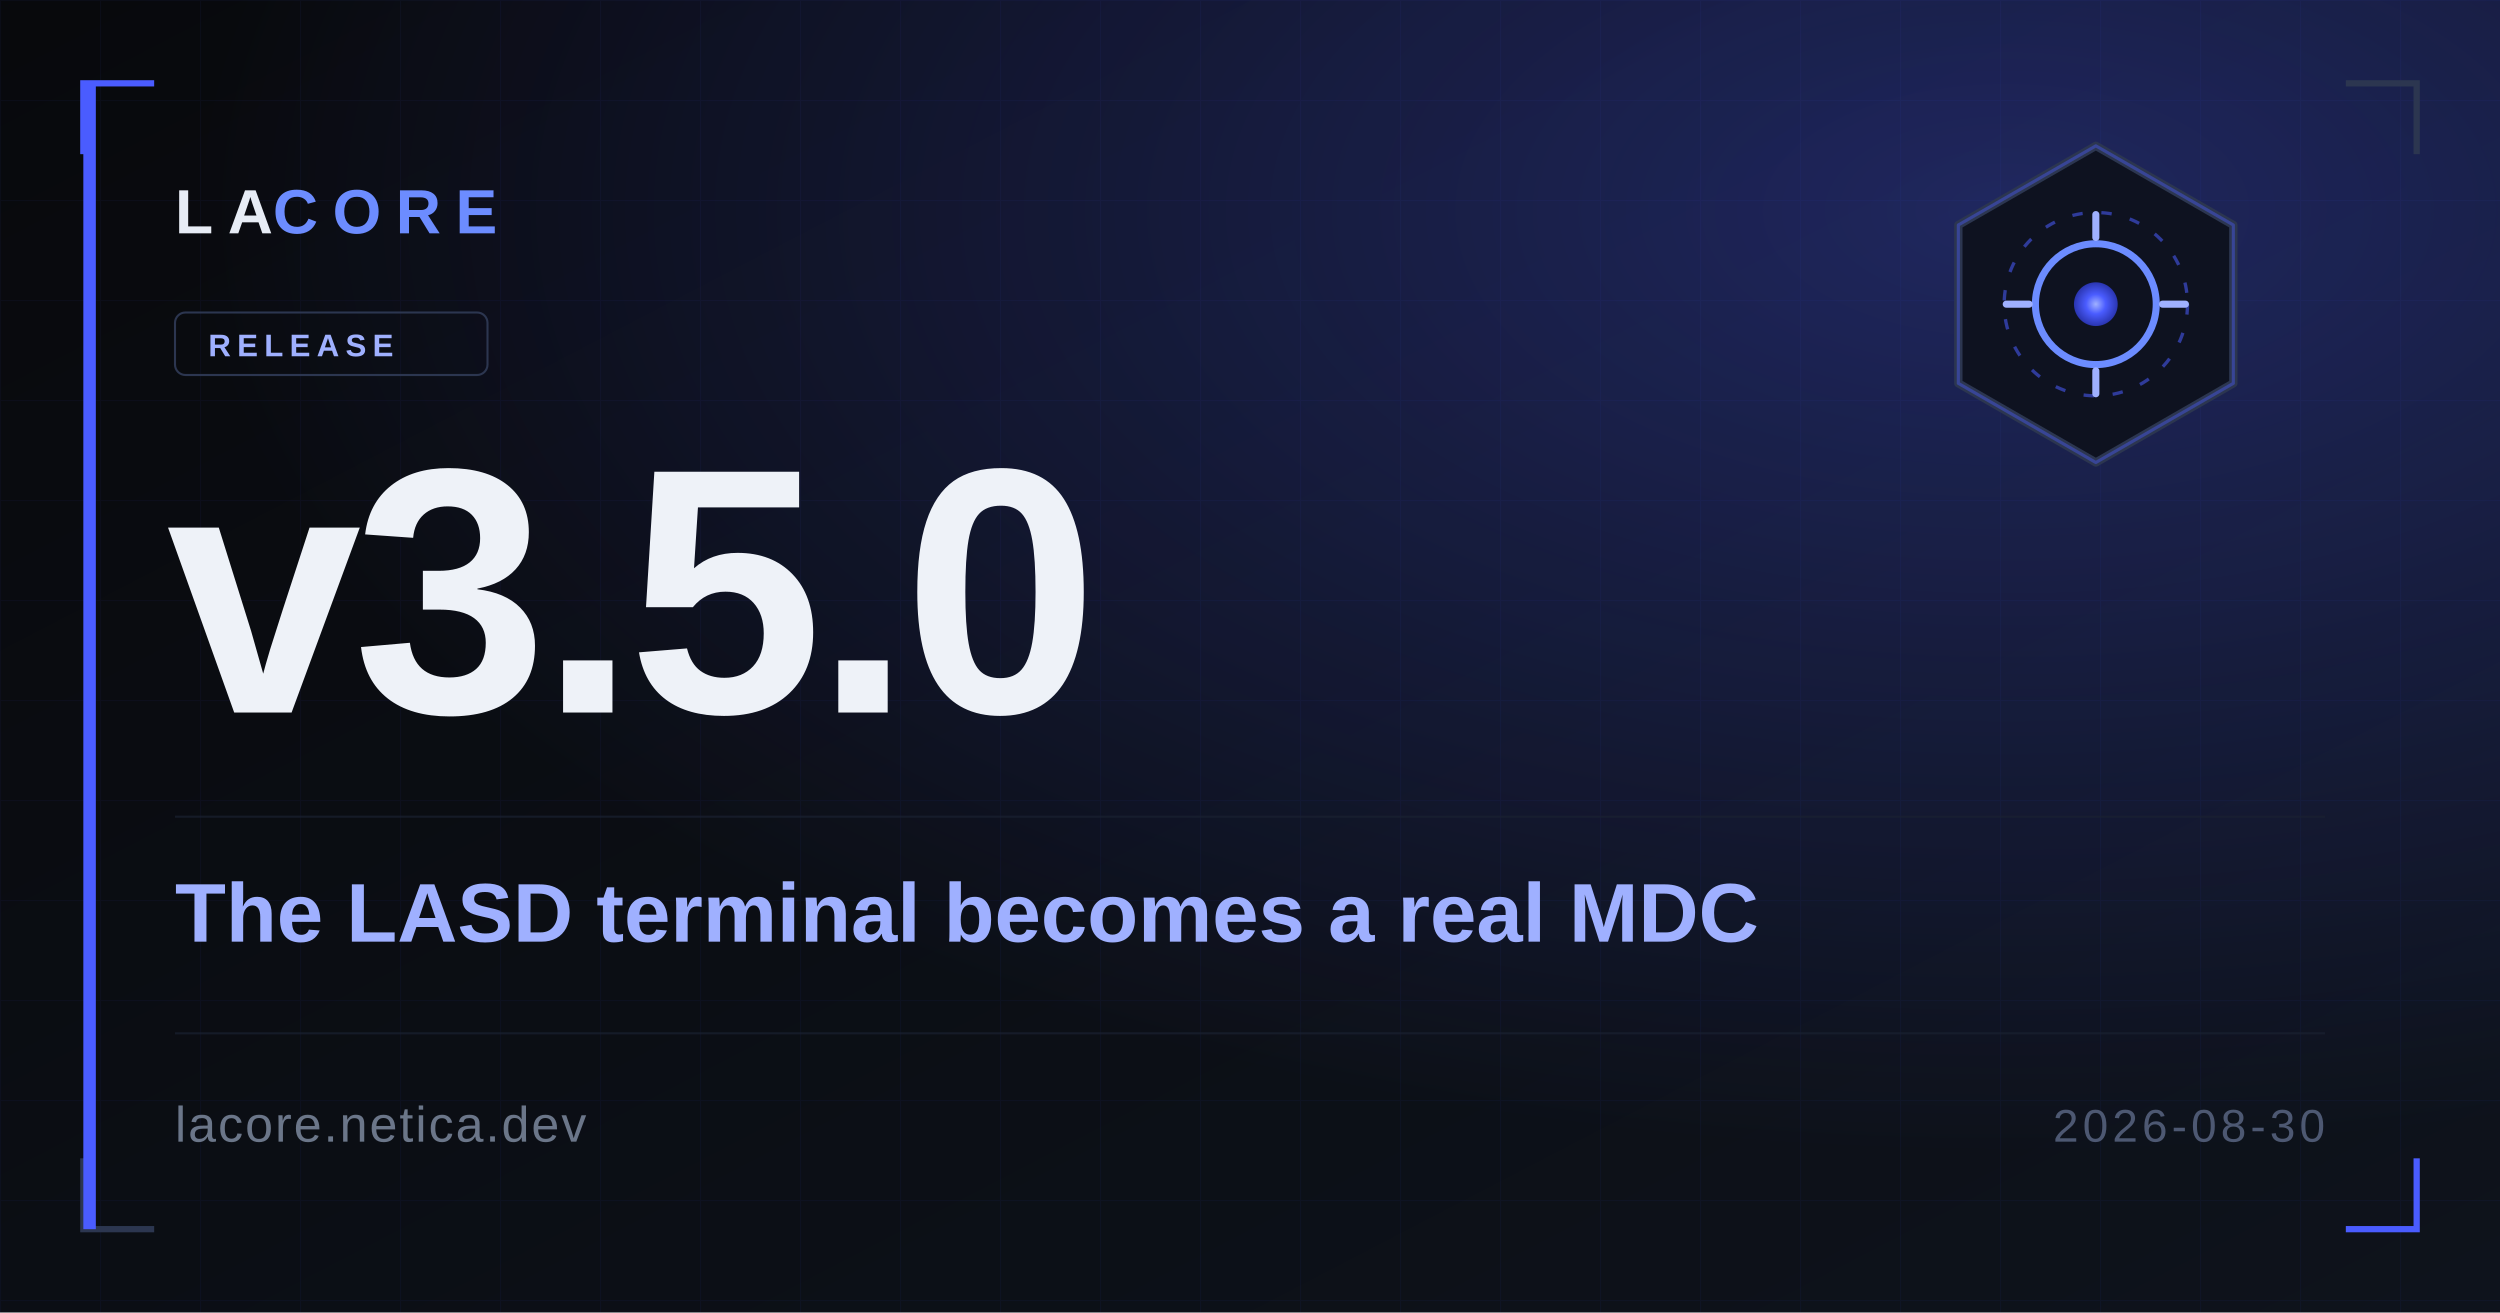
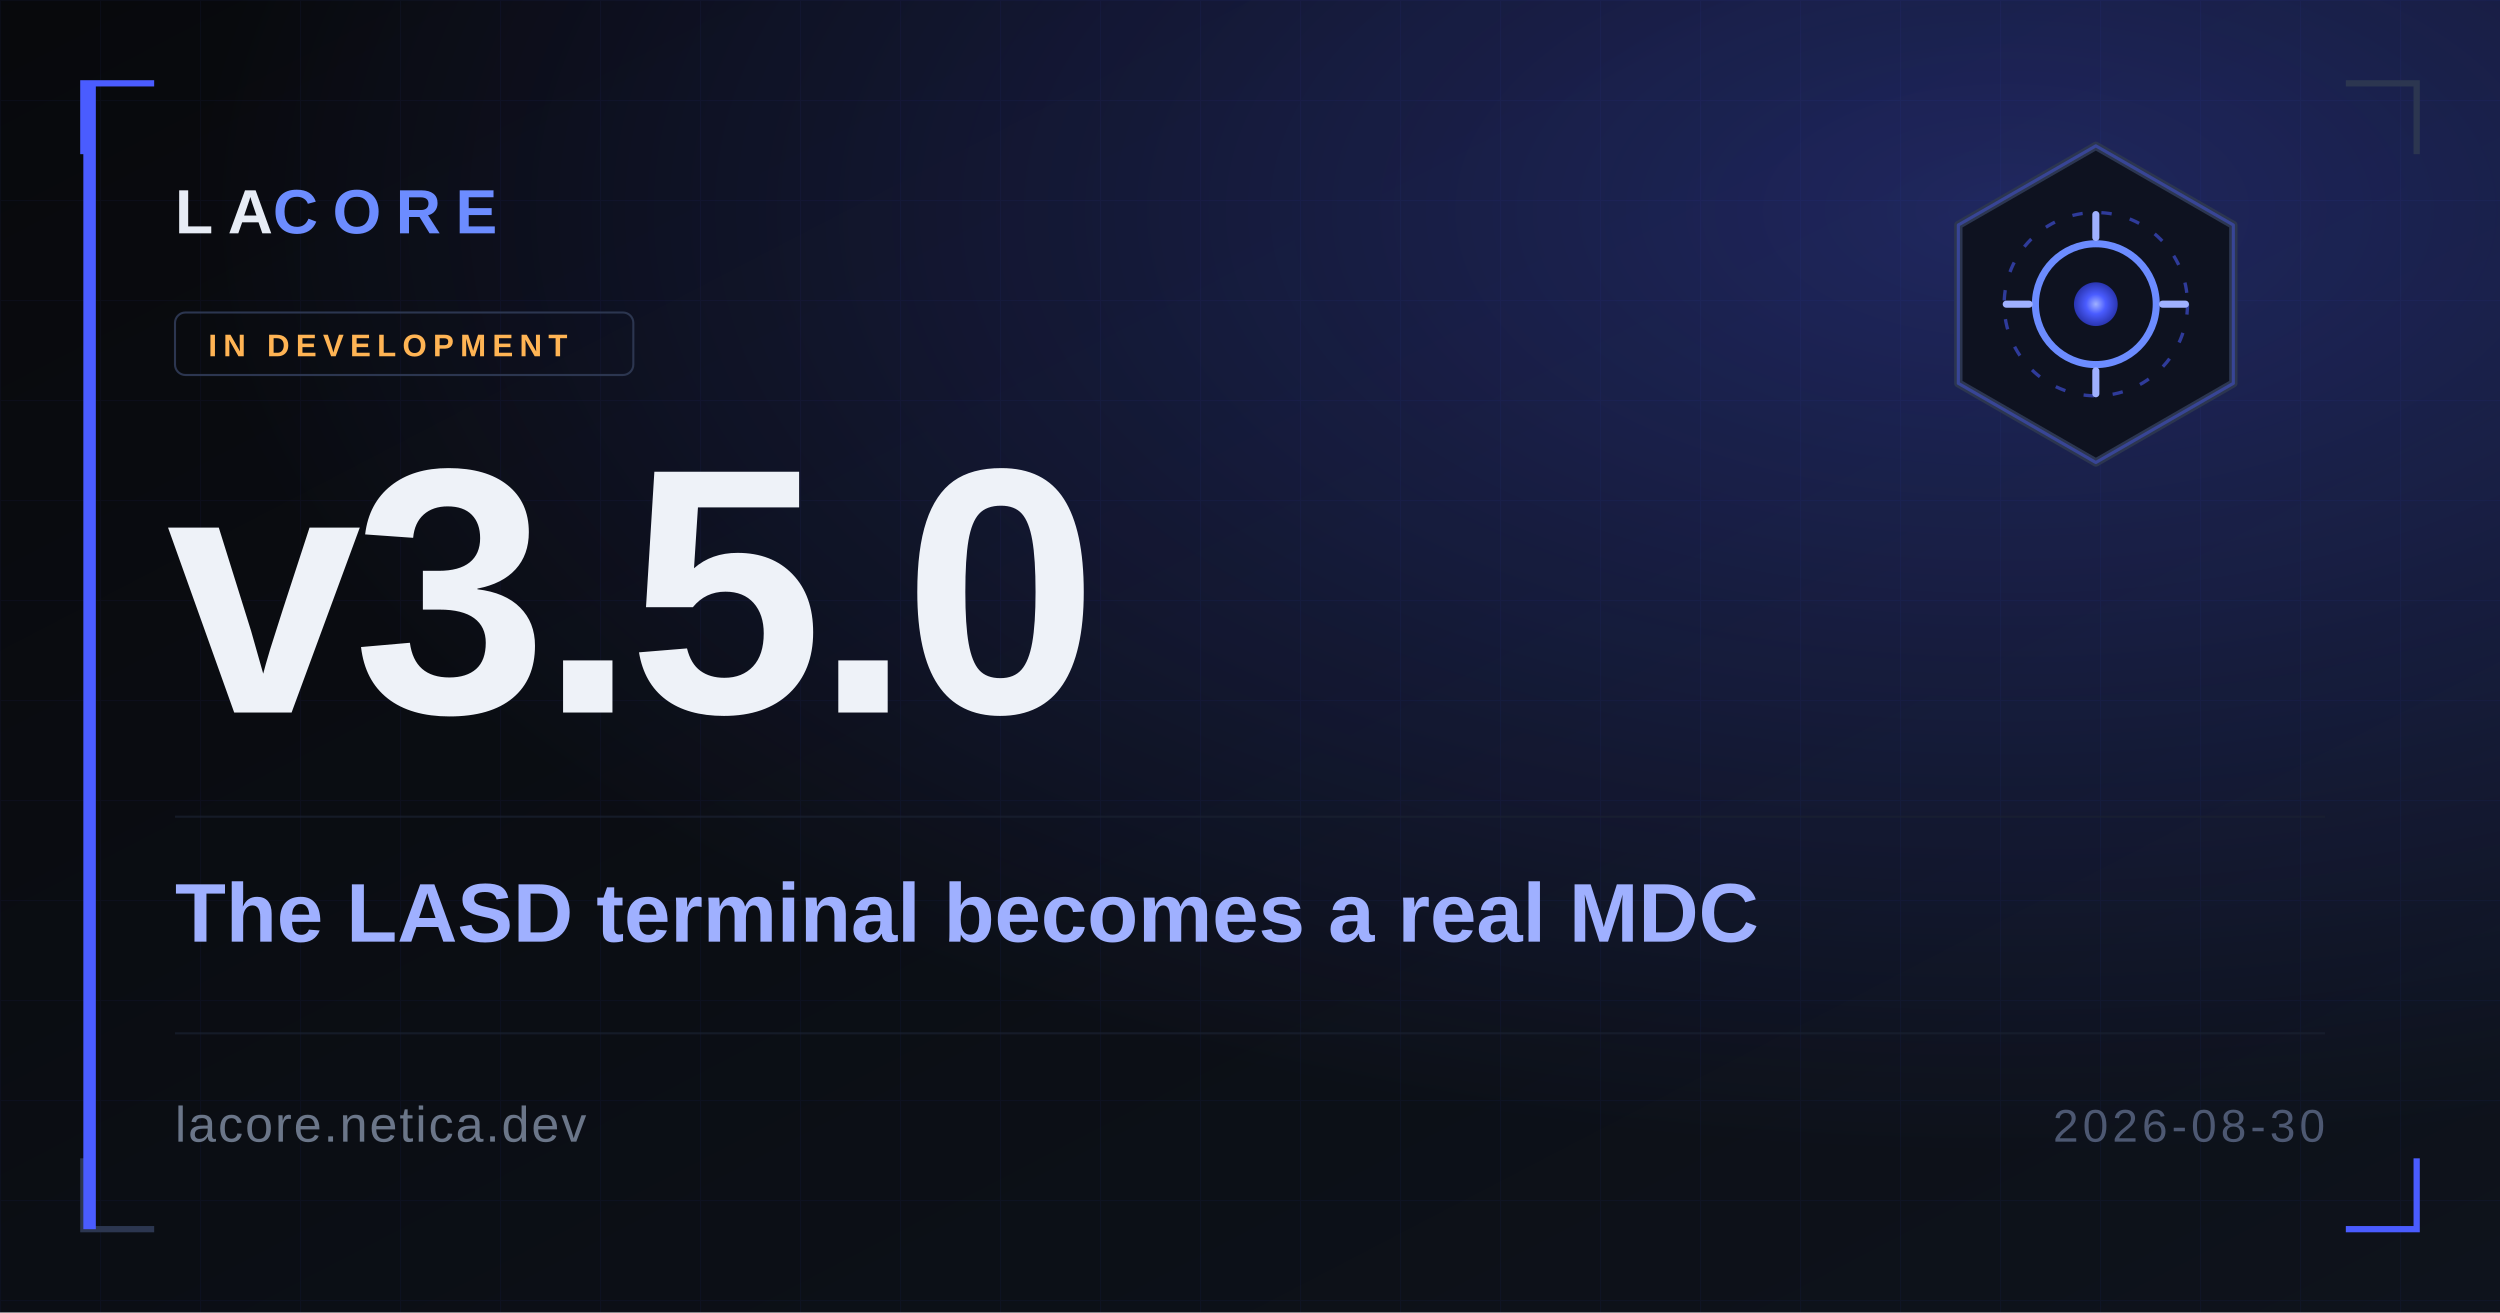
<svg xmlns="http://www.w3.org/2000/svg" viewBox="0 0 1200 630" font-family="'Chakra Petch', 'Segoe UI', system-ui, -apple-system, Arial, sans-serif">
  <defs>
    <linearGradient id="bg" x1="0" y1="0" x2="1" y2="1">
      <stop offset="0" stop-color="#08090c" />
      <stop offset="1" stop-color="#0e131c" />
    </linearGradient>
    <radialGradient id="glow" cx="0.8" cy="0.16" r="0.72">
      <stop offset="0" stop-color="#4a5cff" stop-opacity="0.32" />
      <stop offset="1" stop-color="#4a5cff" stop-opacity="0" />
    </radialGradient>
    <radialGradient id="core" cx="0.5" cy="0.5" r="0.5">
      <stop offset="0" stop-color="#9fb0ff" />
      <stop offset="0.45" stop-color="#4a5cff" />
      <stop offset="1" stop-color="#2a35b0" />
    </radialGradient>
    <pattern id="grid" width="48" height="48" patternUnits="userSpaceOnUse">
      <path d="M48 0H0V48" fill="none" stroke="#4a5cff" stroke-opacity="0.05" stroke-width="1" />
    </pattern>
  </defs>
  <rect width="1200" height="630" fill="url(#bg)" />
  <rect width="1200" height="630" fill="url(#grid)" />
  <rect width="1200" height="630" fill="url(#glow)" />
  <g stroke="#4a5cff" stroke-width="3" fill="none">
    <path d="M40 74 V40 H74" />
    <path d="M1160 556 V590 H1126" />
  </g>
  <g stroke="#2c3650" stroke-width="3" fill="none">
    <path d="M1160 74 V40 H1126" />
    <path d="M40 556 V590 H74" />
  </g>
  <rect x="40" y="40" width="6" height="550" fill="#4a5cff" />
  <g transform="translate(1006 150)">
    <g transform="translate(-90 -90)">
      <polygon points="90,10 156,48 156,124 90,162 24,124 24,48" fill="#0e1220" stroke="#2c3650" stroke-width="4" stroke-linejoin="round" />
      <polygon points="90,10 156,48 156,124 90,162 24,124 24,48" fill="none" stroke="#4a5cff" stroke-width="1.5" stroke-linejoin="round" opacity="0.4" />
      <circle cx="90" cy="86" r="44" fill="none" stroke="#4a5cff" stroke-width="1.6" stroke-dasharray="5 9" opacity="0.55" />
      <circle cx="90" cy="86" r="29" fill="none" stroke="#6c8cff" stroke-width="3.4" />
      <circle cx="90" cy="86" r="10.5" fill="url(#core)" />
      <g stroke="#9fb0ff" stroke-width="3.4" stroke-linecap="round">
        <line x1="90" y1="43" x2="90" y2="54" />
        <line x1="90" y1="118" x2="90" y2="129" />
        <line x1="47" y1="86" x2="58" y2="86" />
        <line x1="122" y1="86" x2="133" y2="86" />
      </g>
    </g>
  </g>
  <g stroke="#1a2131" stroke-width="1" opacity="0.7">
    <line x1="84" y1="392" x2="1116" y2="392" />
    <line x1="84" y1="496" x2="1116" y2="496" />
  </g>
  <text x="84" y="112" fill="#e7ecf5" font-size="30" font-weight="700" letter-spacing="7">LA<tspan fill="#6c8cff">CORE</tspan>
  </text>
  <g>
-     <rect x="84" y="150" width="150" height="30" rx="5" fill="none" stroke="#2c3650" />
-     <text x="100" y="171" fill="#9fb0ff" font-size="15" font-weight="700" letter-spacing="3">RELEASE</text>
+     <rect x="84" y="150" width="220" height="30" rx="5" fill="none" stroke="#2c3650" />
+     <text x="100" y="171" fill="#ffb454" font-size="15" font-weight="700" letter-spacing="3">IN DEVELOPMENT</text>
  </g>
  <text x="80" y="342" fill="#eef2f8" font-size="168" font-weight="700" letter-spacing="-4">v3.5.0</text>
  <text x="84" y="452" fill="#9fb0ff" font-size="40" font-weight="600">The LASD terminal becomes a real MDC</text>
  <text x="84" y="548" fill="#6b7689" font-size="24" font-weight="500" letter-spacing="1">lacore.netica.dev</text>
  <text x="1116" y="548" fill="#4d5872" font-size="22" font-weight="500" letter-spacing="2" text-anchor="end">2026-08-30</text>
</svg>
